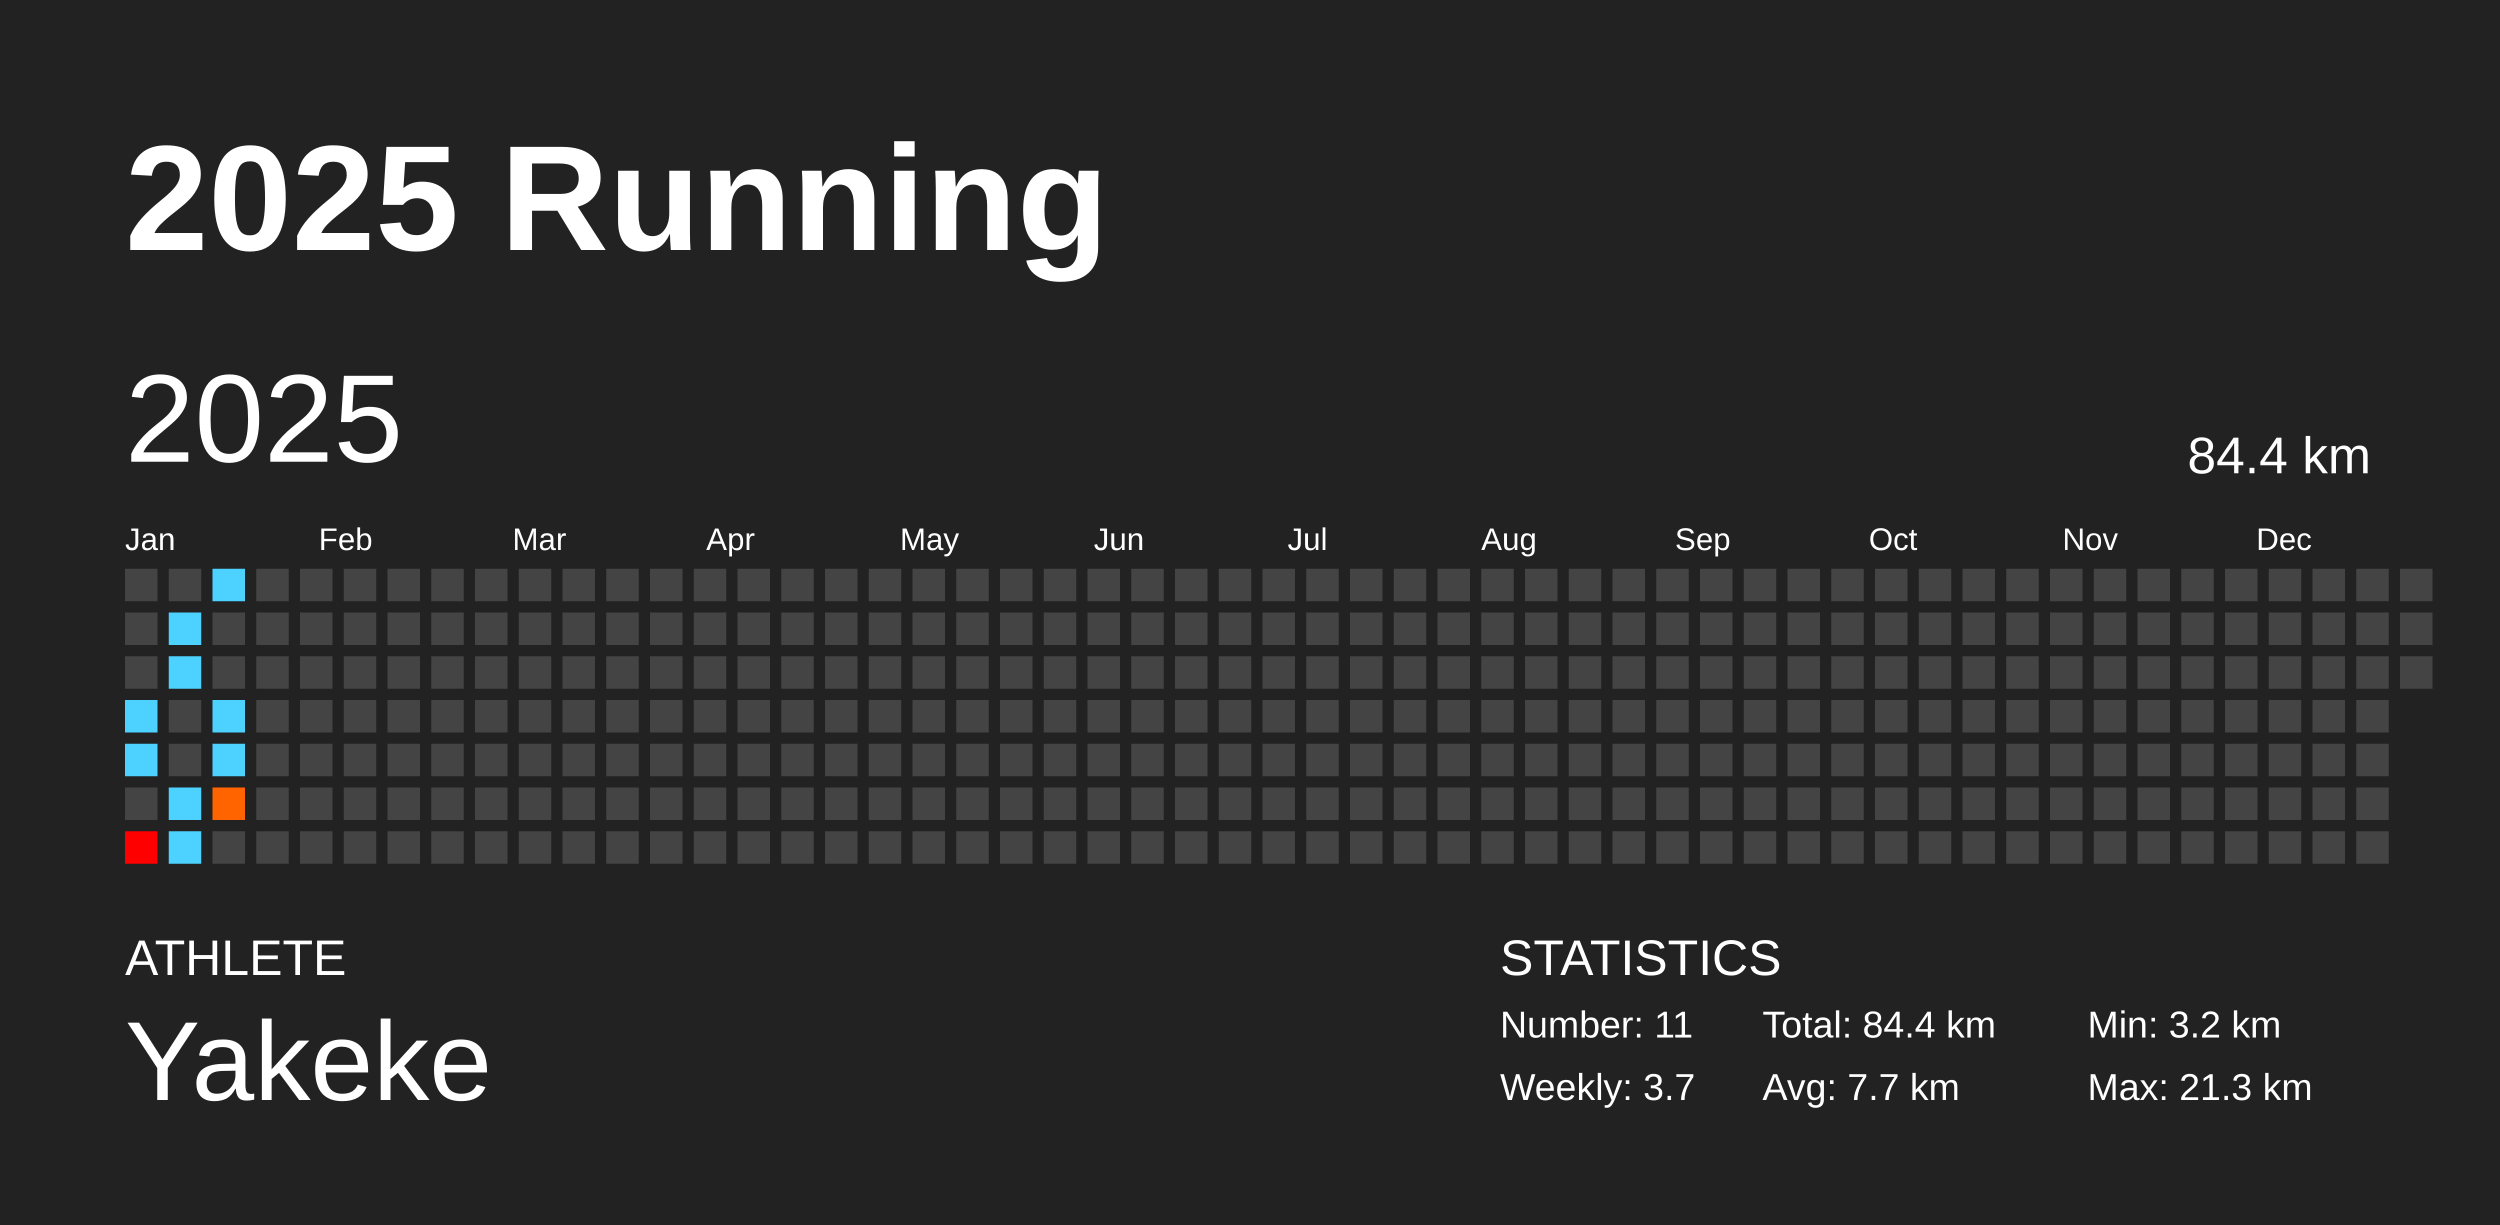
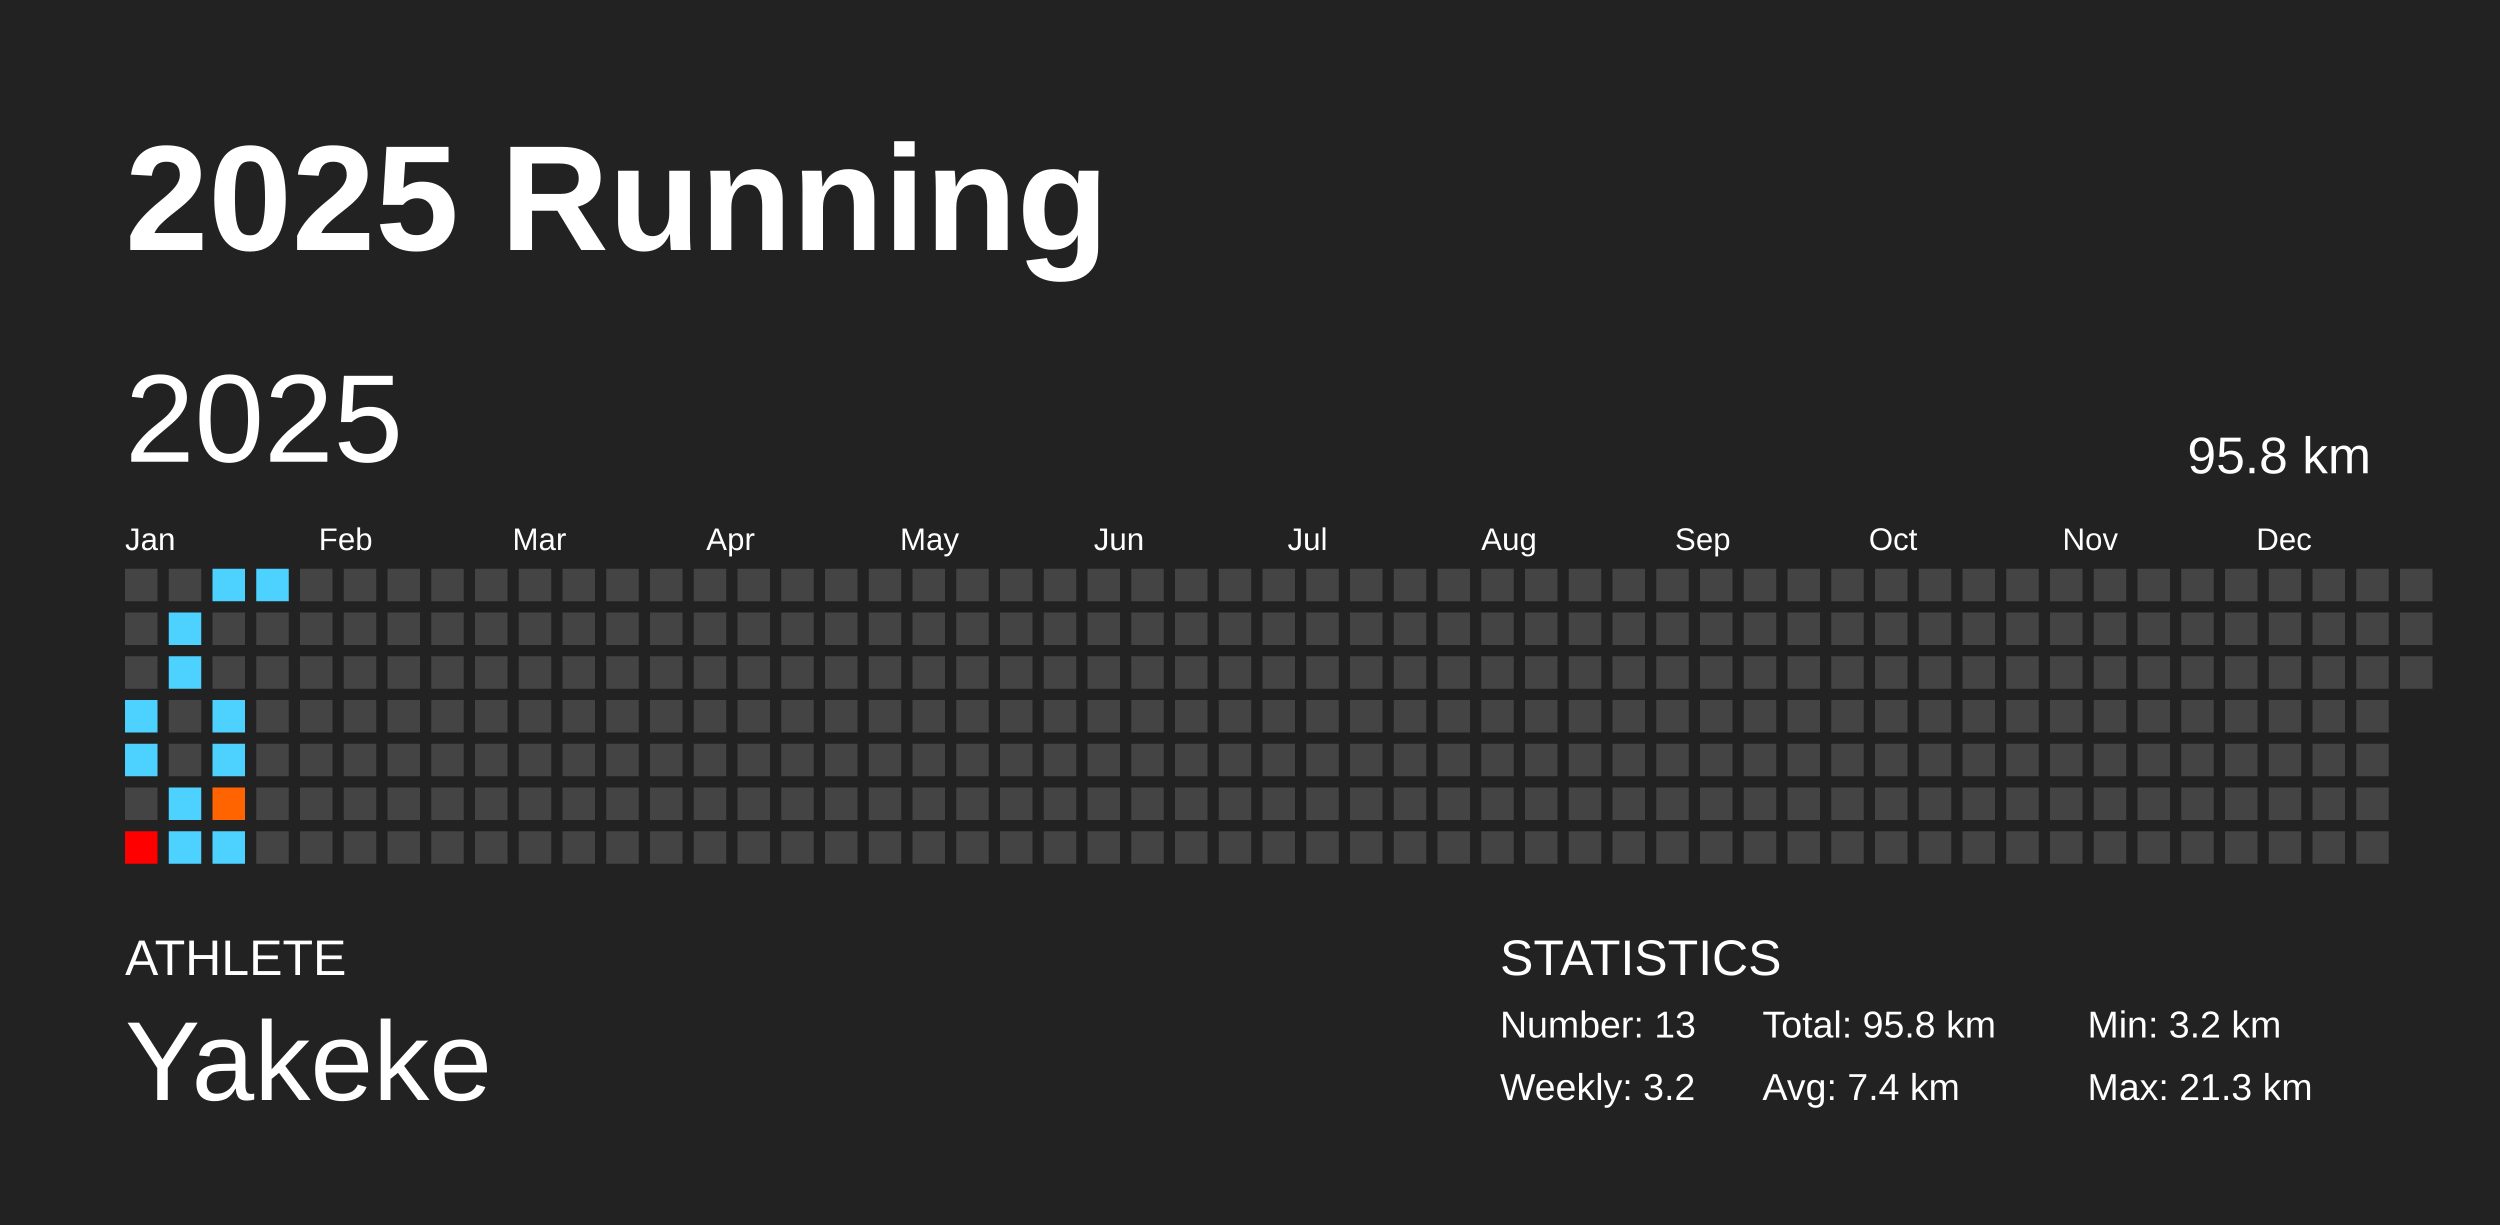
<svg xmlns="http://www.w3.org/2000/svg" baseProfile="full" height="98mm" version="1.1" viewBox="0,0,200,98" width="200mm">
  <defs />
  <rect fill="#222222" height="98" width="200" x="0" y="0" />
  <text fill="#FFFFFF" style="font-size:12px; font-family:Arial; font-weight:bold;" x="10" y="20">2025 Running</text>
  <text fill="#FFFFFF" style="font-size:4px; font-family:Arial" x="10" y="78">ATHLETE</text>
  <text fill="#FFFFFF" style="font-size:9px; font-family:Arial" x="10" y="88">Yakeke</text>
  <text fill="#FFFFFF" style="font-size:4px; font-family:Arial" x="120" y="78">STATISTICS</text>
-   <text fill="#FFFFFF" style="font-size:3px; font-family:Arial" x="120" y="83">Number: 11</text>
-   <text fill="#FFFFFF" style="font-size:3px; font-family:Arial" x="120" y="88">Weekly: 3.7</text>
-   <text fill="#FFFFFF" style="font-size:3px; font-family:Arial" x="141" y="83">Total: 84.4 km</text>
-   <text fill="#FFFFFF" style="font-size:3px; font-family:Arial" x="141" y="88">Avg: 7.7 km</text>
+   <text fill="#FFFFFF" style="font-size:3px; font-family:Arial" x="120" y="83">Number: 13</text>
+   <text fill="#FFFFFF" style="font-size:3px; font-family:Arial" x="120" y="88">Weekly: 3.2</text>
+   <text fill="#FFFFFF" style="font-size:3px; font-family:Arial" x="141" y="83">Total: 95.8 km</text>
+   <text fill="#FFFFFF" style="font-size:3px; font-family:Arial" x="141" y="88">Avg: 7.4 km</text>
  <text fill="#FFFFFF" style="font-size:3px; font-family:Arial" x="167" y="83">Min: 3.2 km</text>
  <text fill="#FFFFFF" style="font-size:3px; font-family:Arial" x="167" y="88">Max: 21.3 km</text>
  <text dominant-baseline="hanging" fill="#FFFFFF" style="font-size:10.0px; font-family:Arial;" x="10" y="30">2025</text>
-   <text dominant-baseline="hanging" fill="#FFFFFF" style="font-size:4.125px; font-family:Arial;" x="175" y="35">84.4 km</text>
+   <text dominant-baseline="hanging" fill="#FFFFFF" style="font-size:4.125px; font-family:Arial;" x="175" y="35">95.8 km</text>
  <text fill="#FFFFFF" style="font-size:2.5px; font-family:Arial" x="10.0" y="44">Jan</text>
  <text fill="#FFFFFF" style="font-size:2.5px; font-family:Arial" x="25.5" y="44">Feb</text>
  <text fill="#FFFFFF" style="font-size:2.5px; font-family:Arial" x="41.0" y="44">Mar</text>
  <text fill="#FFFFFF" style="font-size:2.5px; font-family:Arial" x="56.5" y="44">Apr</text>
  <text fill="#FFFFFF" style="font-size:2.5px; font-family:Arial" x="72.0" y="44">May</text>
  <text fill="#FFFFFF" style="font-size:2.5px; font-family:Arial" x="87.5" y="44">Jun</text>
  <text fill="#FFFFFF" style="font-size:2.5px; font-family:Arial" x="103.0" y="44">Jul</text>
  <text fill="#FFFFFF" style="font-size:2.5px; font-family:Arial" x="118.5" y="44">Aug</text>
  <text fill="#FFFFFF" style="font-size:2.5px; font-family:Arial" x="134.0" y="44">Sep</text>
  <text fill="#FFFFFF" style="font-size:2.5px; font-family:Arial" x="149.5" y="44">Oct</text>
  <text fill="#FFFFFF" style="font-size:2.5px; font-family:Arial" x="165.0" y="44">Nov</text>
  <text fill="#FFFFFF" style="font-size:2.5px; font-family:Arial" x="180.5" y="44">Dec</text>
  <rect fill="#444444" height="2.6" width="2.6" x="10.0" y="45.5" />
  <rect fill="#444444" height="2.6" width="2.6" x="10.0" y="49.0" />
  <rect fill="#444444" height="2.6" width="2.6" x="10.0" y="52.5" />
  <rect fill="#4dd2ff" height="2.6" width="2.6" x="10.0" y="56.0" />
  <rect fill="#4dd2ff" height="2.6" width="2.6" x="10.0" y="59.5" />
  <rect fill="#444444" height="2.6" width="2.6" x="10.0" y="63.0" />
  <rect fill="red" height="2.6" width="2.6" x="10.0" y="66.5" />
  <rect fill="#444444" height="2.6" width="2.6" x="13.5" y="45.5" />
  <rect fill="#4dd2ff" height="2.6" width="2.6" x="13.5" y="49.0" />
  <rect fill="#4dd2ff" height="2.6" width="2.6" x="13.5" y="52.5" />
  <rect fill="#444444" height="2.6" width="2.6" x="13.5" y="56.0" />
  <rect fill="#444444" height="2.6" width="2.6" x="13.5" y="59.5" />
  <rect fill="#4dd2ff" height="2.6" width="2.6" x="13.5" y="63.0" />
  <rect fill="#4dd2ff" height="2.6" width="2.6" x="13.5" y="66.5" />
  <rect fill="#4dd2ff" height="2.6" width="2.6" x="17.0" y="45.5" />
  <rect fill="#444444" height="2.6" width="2.6" x="17.0" y="49.0" />
  <rect fill="#444444" height="2.6" width="2.6" x="17.0" y="52.5" />
  <rect fill="#4dd2ff" height="2.6" width="2.6" x="17.0" y="56.0" />
  <rect fill="#4dd2ff" height="2.6" width="2.6" x="17.0" y="59.5" />
  <rect fill="#ff6400" height="2.6" width="2.6" x="17.0" y="63.0" />
-   <rect fill="#444444" height="2.6" width="2.6" x="17.0" y="66.5" />
-   <rect fill="#444444" height="2.6" width="2.6" x="20.5" y="45.5" />
+   <rect fill="#4dd2ff" height="2.6" width="2.6" x="17.0" y="66.5" />
+   <rect fill="#4dd2ff" height="2.6" width="2.6" x="20.5" y="45.5" />
  <rect fill="#444444" height="2.6" width="2.6" x="20.5" y="49.0" />
  <rect fill="#444444" height="2.6" width="2.6" x="20.5" y="52.5" />
  <rect fill="#444444" height="2.6" width="2.6" x="20.5" y="56.0" />
  <rect fill="#444444" height="2.6" width="2.6" x="20.5" y="59.5" />
  <rect fill="#444444" height="2.6" width="2.6" x="20.5" y="63.0" />
  <rect fill="#444444" height="2.6" width="2.6" x="20.5" y="66.5" />
  <rect fill="#444444" height="2.6" width="2.6" x="24.0" y="45.5" />
  <rect fill="#444444" height="2.6" width="2.6" x="24.0" y="49.0" />
  <rect fill="#444444" height="2.6" width="2.6" x="24.0" y="52.5" />
  <rect fill="#444444" height="2.6" width="2.6" x="24.0" y="56.0" />
  <rect fill="#444444" height="2.6" width="2.6" x="24.0" y="59.5" />
  <rect fill="#444444" height="2.6" width="2.6" x="24.0" y="63.0" />
  <rect fill="#444444" height="2.6" width="2.6" x="24.0" y="66.5" />
  <rect fill="#444444" height="2.6" width="2.6" x="27.5" y="45.5" />
  <rect fill="#444444" height="2.6" width="2.6" x="27.5" y="49.0" />
  <rect fill="#444444" height="2.6" width="2.6" x="27.5" y="52.5" />
  <rect fill="#444444" height="2.6" width="2.6" x="27.5" y="56.0" />
  <rect fill="#444444" height="2.6" width="2.6" x="27.5" y="59.5" />
  <rect fill="#444444" height="2.6" width="2.6" x="27.5" y="63.0" />
  <rect fill="#444444" height="2.6" width="2.6" x="27.5" y="66.5" />
  <rect fill="#444444" height="2.6" width="2.6" x="31.0" y="45.5" />
  <rect fill="#444444" height="2.6" width="2.6" x="31.0" y="49.0" />
  <rect fill="#444444" height="2.6" width="2.6" x="31.0" y="52.5" />
  <rect fill="#444444" height="2.6" width="2.6" x="31.0" y="56.0" />
  <rect fill="#444444" height="2.6" width="2.6" x="31.0" y="59.5" />
  <rect fill="#444444" height="2.6" width="2.6" x="31.0" y="63.0" />
  <rect fill="#444444" height="2.6" width="2.6" x="31.0" y="66.5" />
  <rect fill="#444444" height="2.6" width="2.6" x="34.5" y="45.5" />
  <rect fill="#444444" height="2.6" width="2.6" x="34.5" y="49.0" />
  <rect fill="#444444" height="2.6" width="2.6" x="34.5" y="52.5" />
  <rect fill="#444444" height="2.6" width="2.6" x="34.5" y="56.0" />
  <rect fill="#444444" height="2.6" width="2.6" x="34.5" y="59.5" />
  <rect fill="#444444" height="2.6" width="2.6" x="34.5" y="63.0" />
  <rect fill="#444444" height="2.6" width="2.6" x="34.5" y="66.5" />
  <rect fill="#444444" height="2.6" width="2.6" x="38.0" y="45.5" />
  <rect fill="#444444" height="2.6" width="2.6" x="38.0" y="49.0" />
  <rect fill="#444444" height="2.6" width="2.6" x="38.0" y="52.5" />
  <rect fill="#444444" height="2.6" width="2.6" x="38.0" y="56.0" />
  <rect fill="#444444" height="2.6" width="2.6" x="38.0" y="59.5" />
  <rect fill="#444444" height="2.6" width="2.6" x="38.0" y="63.0" />
  <rect fill="#444444" height="2.6" width="2.6" x="38.0" y="66.5" />
  <rect fill="#444444" height="2.6" width="2.6" x="41.5" y="45.5" />
  <rect fill="#444444" height="2.6" width="2.6" x="41.5" y="49.0" />
  <rect fill="#444444" height="2.6" width="2.6" x="41.5" y="52.5" />
  <rect fill="#444444" height="2.6" width="2.6" x="41.5" y="56.0" />
  <rect fill="#444444" height="2.6" width="2.6" x="41.5" y="59.5" />
  <rect fill="#444444" height="2.6" width="2.6" x="41.5" y="63.0" />
  <rect fill="#444444" height="2.6" width="2.6" x="41.5" y="66.5" />
  <rect fill="#444444" height="2.6" width="2.6" x="45.0" y="45.5" />
  <rect fill="#444444" height="2.6" width="2.6" x="45.0" y="49.0" />
  <rect fill="#444444" height="2.6" width="2.6" x="45.0" y="52.5" />
  <rect fill="#444444" height="2.6" width="2.6" x="45.0" y="56.0" />
  <rect fill="#444444" height="2.6" width="2.6" x="45.0" y="59.5" />
  <rect fill="#444444" height="2.6" width="2.6" x="45.0" y="63.0" />
  <rect fill="#444444" height="2.6" width="2.6" x="45.0" y="66.5" />
  <rect fill="#444444" height="2.6" width="2.6" x="48.5" y="45.5" />
  <rect fill="#444444" height="2.6" width="2.6" x="48.5" y="49.0" />
  <rect fill="#444444" height="2.6" width="2.6" x="48.5" y="52.5" />
  <rect fill="#444444" height="2.6" width="2.6" x="48.5" y="56.0" />
  <rect fill="#444444" height="2.6" width="2.6" x="48.5" y="59.5" />
  <rect fill="#444444" height="2.6" width="2.6" x="48.5" y="63.0" />
  <rect fill="#444444" height="2.6" width="2.6" x="48.5" y="66.5" />
  <rect fill="#444444" height="2.6" width="2.6" x="52.0" y="45.5" />
  <rect fill="#444444" height="2.6" width="2.6" x="52.0" y="49.0" />
  <rect fill="#444444" height="2.6" width="2.6" x="52.0" y="52.5" />
  <rect fill="#444444" height="2.6" width="2.6" x="52.0" y="56.0" />
  <rect fill="#444444" height="2.6" width="2.6" x="52.0" y="59.5" />
  <rect fill="#444444" height="2.6" width="2.6" x="52.0" y="63.0" />
  <rect fill="#444444" height="2.6" width="2.6" x="52.0" y="66.5" />
  <rect fill="#444444" height="2.6" width="2.6" x="55.5" y="45.5" />
  <rect fill="#444444" height="2.6" width="2.6" x="55.5" y="49.0" />
  <rect fill="#444444" height="2.6" width="2.6" x="55.5" y="52.5" />
  <rect fill="#444444" height="2.6" width="2.6" x="55.5" y="56.0" />
  <rect fill="#444444" height="2.6" width="2.6" x="55.5" y="59.5" />
  <rect fill="#444444" height="2.6" width="2.6" x="55.5" y="63.0" />
  <rect fill="#444444" height="2.6" width="2.6" x="55.5" y="66.5" />
  <rect fill="#444444" height="2.6" width="2.6" x="59.0" y="45.5" />
  <rect fill="#444444" height="2.6" width="2.6" x="59.0" y="49.0" />
  <rect fill="#444444" height="2.6" width="2.6" x="59.0" y="52.5" />
  <rect fill="#444444" height="2.6" width="2.6" x="59.0" y="56.0" />
  <rect fill="#444444" height="2.6" width="2.6" x="59.0" y="59.5" />
  <rect fill="#444444" height="2.6" width="2.6" x="59.0" y="63.0" />
  <rect fill="#444444" height="2.6" width="2.6" x="59.0" y="66.5" />
  <rect fill="#444444" height="2.6" width="2.6" x="62.5" y="45.5" />
  <rect fill="#444444" height="2.6" width="2.6" x="62.5" y="49.0" />
  <rect fill="#444444" height="2.6" width="2.6" x="62.5" y="52.5" />
  <rect fill="#444444" height="2.6" width="2.6" x="62.5" y="56.0" />
  <rect fill="#444444" height="2.6" width="2.6" x="62.5" y="59.5" />
  <rect fill="#444444" height="2.6" width="2.6" x="62.5" y="63.0" />
  <rect fill="#444444" height="2.6" width="2.6" x="62.5" y="66.5" />
  <rect fill="#444444" height="2.6" width="2.6" x="66.0" y="45.5" />
  <rect fill="#444444" height="2.6" width="2.6" x="66.0" y="49.0" />
  <rect fill="#444444" height="2.6" width="2.6" x="66.0" y="52.5" />
  <rect fill="#444444" height="2.6" width="2.6" x="66.0" y="56.0" />
  <rect fill="#444444" height="2.6" width="2.6" x="66.0" y="59.5" />
  <rect fill="#444444" height="2.6" width="2.6" x="66.0" y="63.0" />
  <rect fill="#444444" height="2.6" width="2.6" x="66.0" y="66.5" />
  <rect fill="#444444" height="2.6" width="2.6" x="69.5" y="45.5" />
  <rect fill="#444444" height="2.6" width="2.6" x="69.5" y="49.0" />
  <rect fill="#444444" height="2.6" width="2.6" x="69.5" y="52.5" />
  <rect fill="#444444" height="2.6" width="2.6" x="69.5" y="56.0" />
  <rect fill="#444444" height="2.6" width="2.6" x="69.5" y="59.5" />
  <rect fill="#444444" height="2.6" width="2.6" x="69.5" y="63.0" />
  <rect fill="#444444" height="2.6" width="2.6" x="69.5" y="66.5" />
  <rect fill="#444444" height="2.6" width="2.6" x="73.0" y="45.5" />
  <rect fill="#444444" height="2.6" width="2.6" x="73.0" y="49.0" />
  <rect fill="#444444" height="2.6" width="2.6" x="73.0" y="52.5" />
  <rect fill="#444444" height="2.6" width="2.6" x="73.0" y="56.0" />
  <rect fill="#444444" height="2.6" width="2.6" x="73.0" y="59.5" />
  <rect fill="#444444" height="2.6" width="2.6" x="73.0" y="63.0" />
  <rect fill="#444444" height="2.6" width="2.6" x="73.0" y="66.5" />
  <rect fill="#444444" height="2.6" width="2.6" x="76.5" y="45.5" />
  <rect fill="#444444" height="2.6" width="2.6" x="76.5" y="49.0" />
  <rect fill="#444444" height="2.6" width="2.6" x="76.5" y="52.5" />
  <rect fill="#444444" height="2.6" width="2.6" x="76.5" y="56.0" />
  <rect fill="#444444" height="2.6" width="2.6" x="76.5" y="59.5" />
  <rect fill="#444444" height="2.6" width="2.6" x="76.5" y="63.0" />
  <rect fill="#444444" height="2.6" width="2.6" x="76.5" y="66.5" />
  <rect fill="#444444" height="2.6" width="2.6" x="80.0" y="45.5" />
  <rect fill="#444444" height="2.6" width="2.6" x="80.0" y="49.0" />
  <rect fill="#444444" height="2.6" width="2.6" x="80.0" y="52.5" />
  <rect fill="#444444" height="2.6" width="2.6" x="80.0" y="56.0" />
  <rect fill="#444444" height="2.6" width="2.6" x="80.0" y="59.5" />
  <rect fill="#444444" height="2.6" width="2.6" x="80.0" y="63.0" />
  <rect fill="#444444" height="2.6" width="2.6" x="80.0" y="66.5" />
  <rect fill="#444444" height="2.6" width="2.6" x="83.5" y="45.5" />
  <rect fill="#444444" height="2.6" width="2.6" x="83.5" y="49.0" />
  <rect fill="#444444" height="2.6" width="2.6" x="83.5" y="52.5" />
  <rect fill="#444444" height="2.6" width="2.6" x="83.5" y="56.0" />
  <rect fill="#444444" height="2.6" width="2.6" x="83.5" y="59.5" />
  <rect fill="#444444" height="2.6" width="2.6" x="83.5" y="63.0" />
  <rect fill="#444444" height="2.6" width="2.6" x="83.5" y="66.5" />
  <rect fill="#444444" height="2.6" width="2.6" x="87.0" y="45.5" />
  <rect fill="#444444" height="2.6" width="2.6" x="87.0" y="49.0" />
  <rect fill="#444444" height="2.6" width="2.6" x="87.0" y="52.5" />
  <rect fill="#444444" height="2.6" width="2.6" x="87.0" y="56.0" />
  <rect fill="#444444" height="2.6" width="2.6" x="87.0" y="59.5" />
  <rect fill="#444444" height="2.6" width="2.6" x="87.0" y="63.0" />
  <rect fill="#444444" height="2.6" width="2.6" x="87.0" y="66.5" />
  <rect fill="#444444" height="2.6" width="2.6" x="90.5" y="45.5" />
  <rect fill="#444444" height="2.6" width="2.6" x="90.5" y="49.0" />
  <rect fill="#444444" height="2.6" width="2.6" x="90.5" y="52.5" />
  <rect fill="#444444" height="2.6" width="2.6" x="90.5" y="56.0" />
  <rect fill="#444444" height="2.6" width="2.6" x="90.5" y="59.5" />
  <rect fill="#444444" height="2.6" width="2.6" x="90.5" y="63.0" />
  <rect fill="#444444" height="2.6" width="2.6" x="90.5" y="66.5" />
  <rect fill="#444444" height="2.6" width="2.6" x="94.0" y="45.5" />
  <rect fill="#444444" height="2.6" width="2.6" x="94.0" y="49.0" />
  <rect fill="#444444" height="2.6" width="2.6" x="94.0" y="52.5" />
  <rect fill="#444444" height="2.6" width="2.6" x="94.0" y="56.0" />
  <rect fill="#444444" height="2.6" width="2.6" x="94.0" y="59.5" />
  <rect fill="#444444" height="2.6" width="2.6" x="94.0" y="63.0" />
  <rect fill="#444444" height="2.6" width="2.6" x="94.0" y="66.5" />
  <rect fill="#444444" height="2.6" width="2.6" x="97.5" y="45.5" />
  <rect fill="#444444" height="2.6" width="2.6" x="97.5" y="49.0" />
  <rect fill="#444444" height="2.6" width="2.6" x="97.5" y="52.5" />
  <rect fill="#444444" height="2.6" width="2.6" x="97.5" y="56.0" />
  <rect fill="#444444" height="2.6" width="2.6" x="97.5" y="59.5" />
  <rect fill="#444444" height="2.6" width="2.6" x="97.5" y="63.0" />
  <rect fill="#444444" height="2.6" width="2.6" x="97.5" y="66.5" />
  <rect fill="#444444" height="2.6" width="2.6" x="101.0" y="45.5" />
  <rect fill="#444444" height="2.6" width="2.6" x="101.0" y="49.0" />
  <rect fill="#444444" height="2.6" width="2.6" x="101.0" y="52.5" />
  <rect fill="#444444" height="2.6" width="2.6" x="101.0" y="56.0" />
  <rect fill="#444444" height="2.6" width="2.6" x="101.0" y="59.5" />
  <rect fill="#444444" height="2.6" width="2.6" x="101.0" y="63.0" />
  <rect fill="#444444" height="2.6" width="2.6" x="101.0" y="66.5" />
  <rect fill="#444444" height="2.6" width="2.6" x="104.5" y="45.5" />
  <rect fill="#444444" height="2.6" width="2.6" x="104.5" y="49.0" />
  <rect fill="#444444" height="2.6" width="2.6" x="104.5" y="52.5" />
  <rect fill="#444444" height="2.6" width="2.6" x="104.5" y="56.0" />
  <rect fill="#444444" height="2.6" width="2.6" x="104.5" y="59.5" />
  <rect fill="#444444" height="2.6" width="2.6" x="104.5" y="63.0" />
  <rect fill="#444444" height="2.6" width="2.6" x="104.5" y="66.5" />
  <rect fill="#444444" height="2.6" width="2.6" x="108.0" y="45.5" />
  <rect fill="#444444" height="2.6" width="2.6" x="108.0" y="49.0" />
  <rect fill="#444444" height="2.6" width="2.6" x="108.0" y="52.5" />
  <rect fill="#444444" height="2.6" width="2.6" x="108.0" y="56.0" />
  <rect fill="#444444" height="2.6" width="2.6" x="108.0" y="59.5" />
  <rect fill="#444444" height="2.6" width="2.6" x="108.0" y="63.0" />
  <rect fill="#444444" height="2.6" width="2.6" x="108.0" y="66.5" />
  <rect fill="#444444" height="2.6" width="2.6" x="111.5" y="45.5" />
  <rect fill="#444444" height="2.6" width="2.6" x="111.5" y="49.0" />
  <rect fill="#444444" height="2.6" width="2.6" x="111.5" y="52.5" />
  <rect fill="#444444" height="2.6" width="2.6" x="111.5" y="56.0" />
  <rect fill="#444444" height="2.6" width="2.6" x="111.5" y="59.5" />
  <rect fill="#444444" height="2.6" width="2.6" x="111.5" y="63.0" />
  <rect fill="#444444" height="2.6" width="2.6" x="111.5" y="66.5" />
  <rect fill="#444444" height="2.6" width="2.6" x="115.0" y="45.5" />
  <rect fill="#444444" height="2.6" width="2.6" x="115.0" y="49.0" />
  <rect fill="#444444" height="2.6" width="2.6" x="115.0" y="52.5" />
  <rect fill="#444444" height="2.6" width="2.6" x="115.0" y="56.0" />
  <rect fill="#444444" height="2.6" width="2.6" x="115.0" y="59.5" />
  <rect fill="#444444" height="2.6" width="2.6" x="115.0" y="63.0" />
  <rect fill="#444444" height="2.6" width="2.6" x="115.0" y="66.5" />
  <rect fill="#444444" height="2.6" width="2.6" x="118.5" y="45.5" />
  <rect fill="#444444" height="2.6" width="2.6" x="118.5" y="49.0" />
  <rect fill="#444444" height="2.6" width="2.6" x="118.5" y="52.5" />
  <rect fill="#444444" height="2.6" width="2.6" x="118.5" y="56.0" />
  <rect fill="#444444" height="2.6" width="2.6" x="118.5" y="59.5" />
  <rect fill="#444444" height="2.6" width="2.6" x="118.5" y="63.0" />
  <rect fill="#444444" height="2.6" width="2.6" x="118.5" y="66.5" />
  <rect fill="#444444" height="2.6" width="2.6" x="122.0" y="45.5" />
  <rect fill="#444444" height="2.6" width="2.6" x="122.0" y="49.0" />
  <rect fill="#444444" height="2.6" width="2.6" x="122.0" y="52.5" />
  <rect fill="#444444" height="2.6" width="2.6" x="122.0" y="56.0" />
  <rect fill="#444444" height="2.6" width="2.6" x="122.0" y="59.5" />
  <rect fill="#444444" height="2.6" width="2.6" x="122.0" y="63.0" />
  <rect fill="#444444" height="2.6" width="2.6" x="122.0" y="66.5" />
  <rect fill="#444444" height="2.6" width="2.6" x="125.5" y="45.5" />
  <rect fill="#444444" height="2.6" width="2.6" x="125.5" y="49.0" />
  <rect fill="#444444" height="2.6" width="2.6" x="125.5" y="52.5" />
  <rect fill="#444444" height="2.6" width="2.6" x="125.5" y="56.0" />
  <rect fill="#444444" height="2.6" width="2.6" x="125.5" y="59.5" />
  <rect fill="#444444" height="2.6" width="2.6" x="125.5" y="63.0" />
  <rect fill="#444444" height="2.6" width="2.6" x="125.5" y="66.5" />
  <rect fill="#444444" height="2.6" width="2.6" x="129.0" y="45.5" />
  <rect fill="#444444" height="2.6" width="2.6" x="129.0" y="49.0" />
  <rect fill="#444444" height="2.6" width="2.6" x="129.0" y="52.5" />
  <rect fill="#444444" height="2.6" width="2.6" x="129.0" y="56.0" />
  <rect fill="#444444" height="2.6" width="2.6" x="129.0" y="59.5" />
  <rect fill="#444444" height="2.6" width="2.6" x="129.0" y="63.0" />
  <rect fill="#444444" height="2.6" width="2.6" x="129.0" y="66.5" />
  <rect fill="#444444" height="2.6" width="2.6" x="132.5" y="45.5" />
  <rect fill="#444444" height="2.6" width="2.6" x="132.5" y="49.0" />
  <rect fill="#444444" height="2.6" width="2.6" x="132.5" y="52.5" />
  <rect fill="#444444" height="2.6" width="2.6" x="132.5" y="56.0" />
  <rect fill="#444444" height="2.6" width="2.6" x="132.5" y="59.5" />
  <rect fill="#444444" height="2.6" width="2.6" x="132.5" y="63.0" />
  <rect fill="#444444" height="2.6" width="2.6" x="132.5" y="66.5" />
  <rect fill="#444444" height="2.6" width="2.6" x="136.0" y="45.5" />
  <rect fill="#444444" height="2.6" width="2.6" x="136.0" y="49.0" />
  <rect fill="#444444" height="2.6" width="2.6" x="136.0" y="52.5" />
  <rect fill="#444444" height="2.6" width="2.6" x="136.0" y="56.0" />
  <rect fill="#444444" height="2.6" width="2.6" x="136.0" y="59.5" />
  <rect fill="#444444" height="2.6" width="2.6" x="136.0" y="63.0" />
  <rect fill="#444444" height="2.6" width="2.6" x="136.0" y="66.5" />
  <rect fill="#444444" height="2.6" width="2.6" x="139.5" y="45.5" />
  <rect fill="#444444" height="2.6" width="2.6" x="139.5" y="49.0" />
  <rect fill="#444444" height="2.6" width="2.6" x="139.5" y="52.5" />
  <rect fill="#444444" height="2.6" width="2.6" x="139.5" y="56.0" />
  <rect fill="#444444" height="2.6" width="2.6" x="139.5" y="59.5" />
  <rect fill="#444444" height="2.6" width="2.6" x="139.5" y="63.0" />
  <rect fill="#444444" height="2.6" width="2.6" x="139.5" y="66.5" />
  <rect fill="#444444" height="2.6" width="2.6" x="143.0" y="45.5" />
  <rect fill="#444444" height="2.6" width="2.6" x="143.0" y="49.0" />
  <rect fill="#444444" height="2.6" width="2.6" x="143.0" y="52.5" />
  <rect fill="#444444" height="2.6" width="2.6" x="143.0" y="56.0" />
  <rect fill="#444444" height="2.6" width="2.6" x="143.0" y="59.5" />
  <rect fill="#444444" height="2.6" width="2.6" x="143.0" y="63.0" />
  <rect fill="#444444" height="2.6" width="2.6" x="143.0" y="66.5" />
  <rect fill="#444444" height="2.6" width="2.6" x="146.5" y="45.5" />
  <rect fill="#444444" height="2.6" width="2.6" x="146.5" y="49.0" />
  <rect fill="#444444" height="2.6" width="2.6" x="146.5" y="52.5" />
  <rect fill="#444444" height="2.6" width="2.6" x="146.5" y="56.0" />
  <rect fill="#444444" height="2.6" width="2.6" x="146.5" y="59.5" />
  <rect fill="#444444" height="2.6" width="2.6" x="146.5" y="63.0" />
  <rect fill="#444444" height="2.6" width="2.6" x="146.5" y="66.5" />
  <rect fill="#444444" height="2.6" width="2.6" x="150.0" y="45.5" />
  <rect fill="#444444" height="2.6" width="2.6" x="150.0" y="49.0" />
  <rect fill="#444444" height="2.6" width="2.6" x="150.0" y="52.5" />
  <rect fill="#444444" height="2.6" width="2.6" x="150.0" y="56.0" />
  <rect fill="#444444" height="2.6" width="2.6" x="150.0" y="59.5" />
  <rect fill="#444444" height="2.6" width="2.6" x="150.0" y="63.0" />
  <rect fill="#444444" height="2.6" width="2.6" x="150.0" y="66.5" />
  <rect fill="#444444" height="2.6" width="2.6" x="153.5" y="45.5" />
  <rect fill="#444444" height="2.6" width="2.6" x="153.5" y="49.0" />
  <rect fill="#444444" height="2.6" width="2.6" x="153.5" y="52.5" />
  <rect fill="#444444" height="2.6" width="2.6" x="153.5" y="56.0" />
  <rect fill="#444444" height="2.6" width="2.6" x="153.5" y="59.5" />
  <rect fill="#444444" height="2.6" width="2.6" x="153.5" y="63.0" />
  <rect fill="#444444" height="2.6" width="2.6" x="153.5" y="66.5" />
  <rect fill="#444444" height="2.6" width="2.6" x="157.0" y="45.5" />
  <rect fill="#444444" height="2.6" width="2.6" x="157.0" y="49.0" />
  <rect fill="#444444" height="2.6" width="2.6" x="157.0" y="52.5" />
  <rect fill="#444444" height="2.6" width="2.6" x="157.0" y="56.0" />
  <rect fill="#444444" height="2.6" width="2.6" x="157.0" y="59.5" />
  <rect fill="#444444" height="2.6" width="2.6" x="157.0" y="63.0" />
  <rect fill="#444444" height="2.6" width="2.6" x="157.0" y="66.5" />
  <rect fill="#444444" height="2.6" width="2.6" x="160.5" y="45.5" />
  <rect fill="#444444" height="2.6" width="2.6" x="160.5" y="49.0" />
  <rect fill="#444444" height="2.6" width="2.6" x="160.5" y="52.5" />
  <rect fill="#444444" height="2.6" width="2.6" x="160.5" y="56.0" />
  <rect fill="#444444" height="2.6" width="2.6" x="160.5" y="59.5" />
  <rect fill="#444444" height="2.6" width="2.6" x="160.5" y="63.0" />
  <rect fill="#444444" height="2.6" width="2.6" x="160.5" y="66.5" />
  <rect fill="#444444" height="2.6" width="2.6" x="164.0" y="45.5" />
  <rect fill="#444444" height="2.6" width="2.6" x="164.0" y="49.0" />
  <rect fill="#444444" height="2.6" width="2.6" x="164.0" y="52.5" />
  <rect fill="#444444" height="2.6" width="2.6" x="164.0" y="56.0" />
  <rect fill="#444444" height="2.6" width="2.6" x="164.0" y="59.5" />
  <rect fill="#444444" height="2.6" width="2.6" x="164.0" y="63.0" />
  <rect fill="#444444" height="2.6" width="2.6" x="164.0" y="66.5" />
  <rect fill="#444444" height="2.6" width="2.6" x="167.5" y="45.5" />
  <rect fill="#444444" height="2.6" width="2.6" x="167.5" y="49.0" />
  <rect fill="#444444" height="2.6" width="2.6" x="167.5" y="52.5" />
  <rect fill="#444444" height="2.6" width="2.6" x="167.5" y="56.0" />
  <rect fill="#444444" height="2.6" width="2.6" x="167.5" y="59.5" />
  <rect fill="#444444" height="2.6" width="2.6" x="167.5" y="63.0" />
  <rect fill="#444444" height="2.6" width="2.6" x="167.5" y="66.5" />
  <rect fill="#444444" height="2.6" width="2.6" x="171.0" y="45.5" />
  <rect fill="#444444" height="2.6" width="2.6" x="171.0" y="49.0" />
  <rect fill="#444444" height="2.6" width="2.6" x="171.0" y="52.5" />
  <rect fill="#444444" height="2.6" width="2.6" x="171.0" y="56.0" />
  <rect fill="#444444" height="2.6" width="2.6" x="171.0" y="59.5" />
  <rect fill="#444444" height="2.6" width="2.6" x="171.0" y="63.0" />
  <rect fill="#444444" height="2.6" width="2.6" x="171.0" y="66.5" />
  <rect fill="#444444" height="2.6" width="2.6" x="174.5" y="45.5" />
  <rect fill="#444444" height="2.6" width="2.6" x="174.5" y="49.0" />
  <rect fill="#444444" height="2.6" width="2.6" x="174.5" y="52.5" />
  <rect fill="#444444" height="2.6" width="2.6" x="174.5" y="56.0" />
  <rect fill="#444444" height="2.6" width="2.6" x="174.5" y="59.5" />
  <rect fill="#444444" height="2.6" width="2.6" x="174.5" y="63.0" />
  <rect fill="#444444" height="2.6" width="2.6" x="174.5" y="66.5" />
  <rect fill="#444444" height="2.6" width="2.6" x="178.0" y="45.5" />
  <rect fill="#444444" height="2.6" width="2.6" x="178.0" y="49.0" />
  <rect fill="#444444" height="2.6" width="2.6" x="178.0" y="52.5" />
  <rect fill="#444444" height="2.6" width="2.6" x="178.0" y="56.0" />
  <rect fill="#444444" height="2.6" width="2.6" x="178.0" y="59.5" />
  <rect fill="#444444" height="2.6" width="2.6" x="178.0" y="63.0" />
  <rect fill="#444444" height="2.6" width="2.6" x="178.0" y="66.5" />
  <rect fill="#444444" height="2.6" width="2.6" x="181.5" y="45.5" />
  <rect fill="#444444" height="2.6" width="2.6" x="181.5" y="49.0" />
  <rect fill="#444444" height="2.6" width="2.6" x="181.5" y="52.5" />
  <rect fill="#444444" height="2.6" width="2.6" x="181.5" y="56.0" />
  <rect fill="#444444" height="2.6" width="2.6" x="181.5" y="59.5" />
  <rect fill="#444444" height="2.6" width="2.6" x="181.5" y="63.0" />
  <rect fill="#444444" height="2.6" width="2.6" x="181.5" y="66.5" />
  <rect fill="#444444" height="2.6" width="2.6" x="185.0" y="45.5" />
  <rect fill="#444444" height="2.6" width="2.6" x="185.0" y="49.0" />
  <rect fill="#444444" height="2.6" width="2.6" x="185.0" y="52.5" />
  <rect fill="#444444" height="2.6" width="2.6" x="185.0" y="56.0" />
  <rect fill="#444444" height="2.6" width="2.6" x="185.0" y="59.5" />
  <rect fill="#444444" height="2.6" width="2.6" x="185.0" y="63.0" />
  <rect fill="#444444" height="2.6" width="2.6" x="185.0" y="66.5" />
  <rect fill="#444444" height="2.6" width="2.6" x="188.5" y="45.5" />
  <rect fill="#444444" height="2.6" width="2.6" x="188.5" y="49.0" />
  <rect fill="#444444" height="2.6" width="2.6" x="188.5" y="52.5" />
  <rect fill="#444444" height="2.6" width="2.6" x="188.5" y="56.0" />
  <rect fill="#444444" height="2.6" width="2.6" x="188.5" y="59.5" />
  <rect fill="#444444" height="2.6" width="2.6" x="188.5" y="63.0" />
  <rect fill="#444444" height="2.6" width="2.6" x="188.5" y="66.5" />
  <rect fill="#444444" height="2.6" width="2.6" x="192.0" y="45.5" />
  <rect fill="#444444" height="2.6" width="2.6" x="192.0" y="49.0" />
  <rect fill="#444444" height="2.6" width="2.6" x="192.0" y="52.5" />
</svg>
